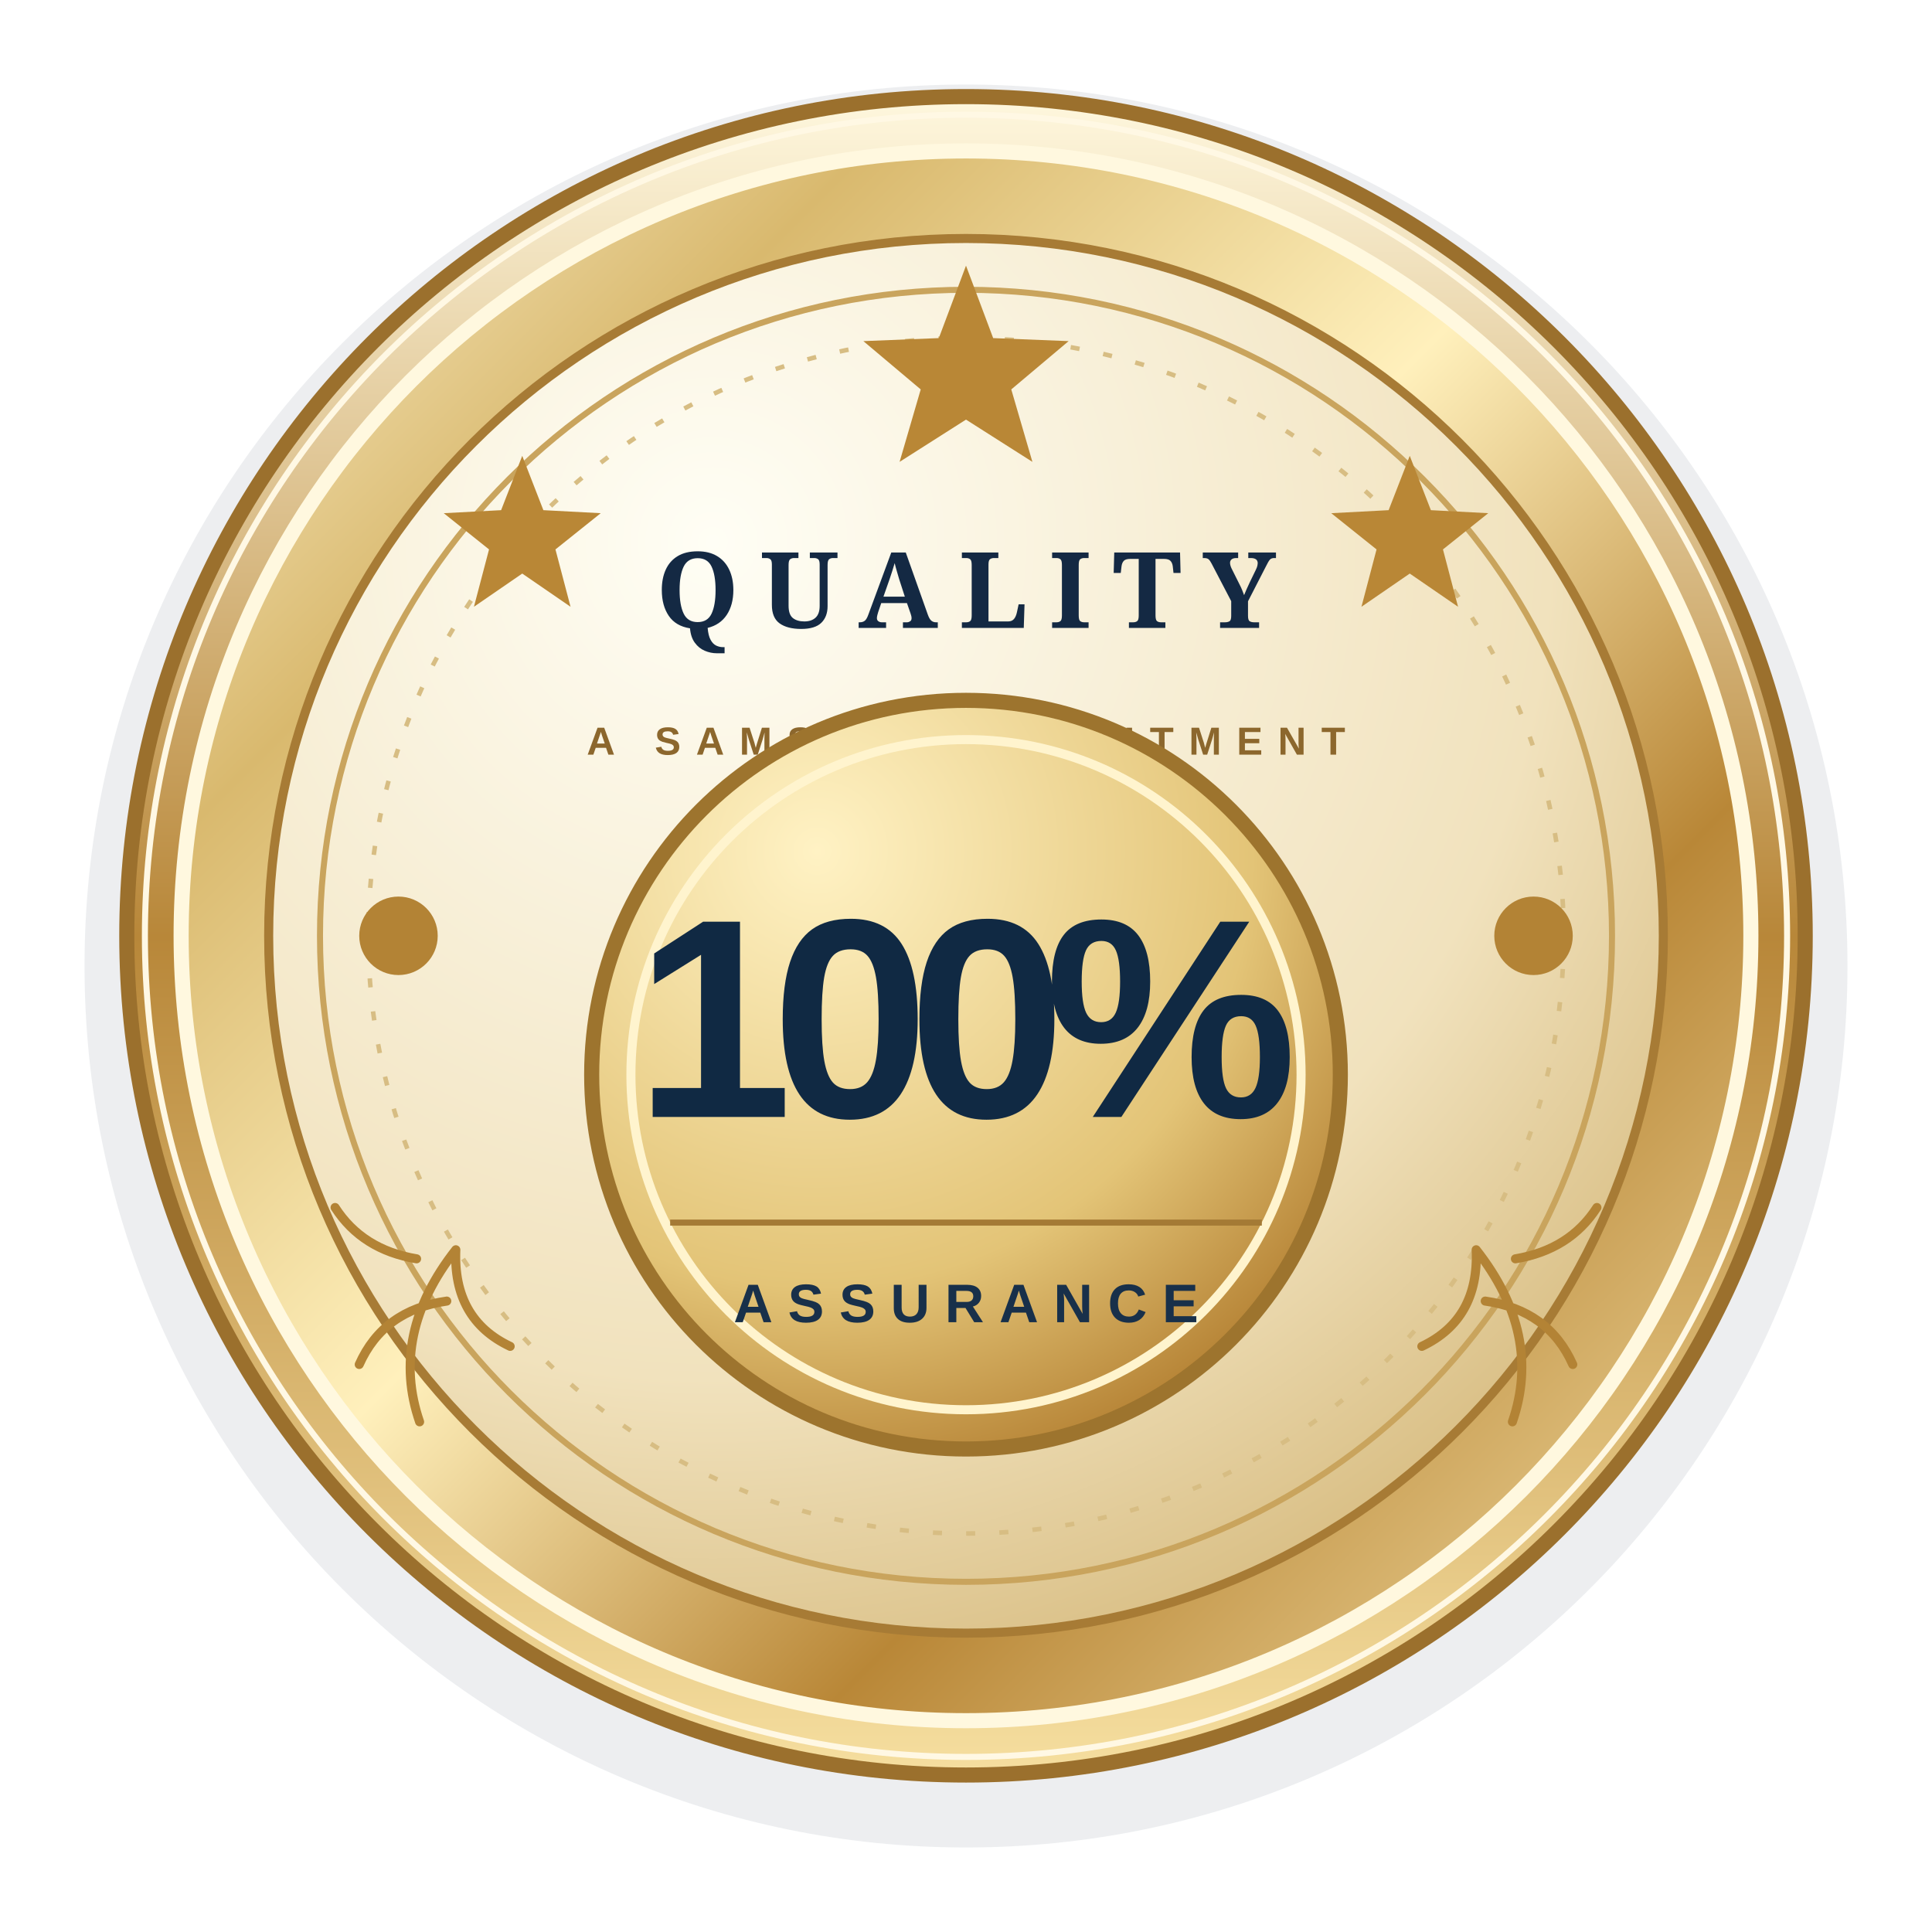
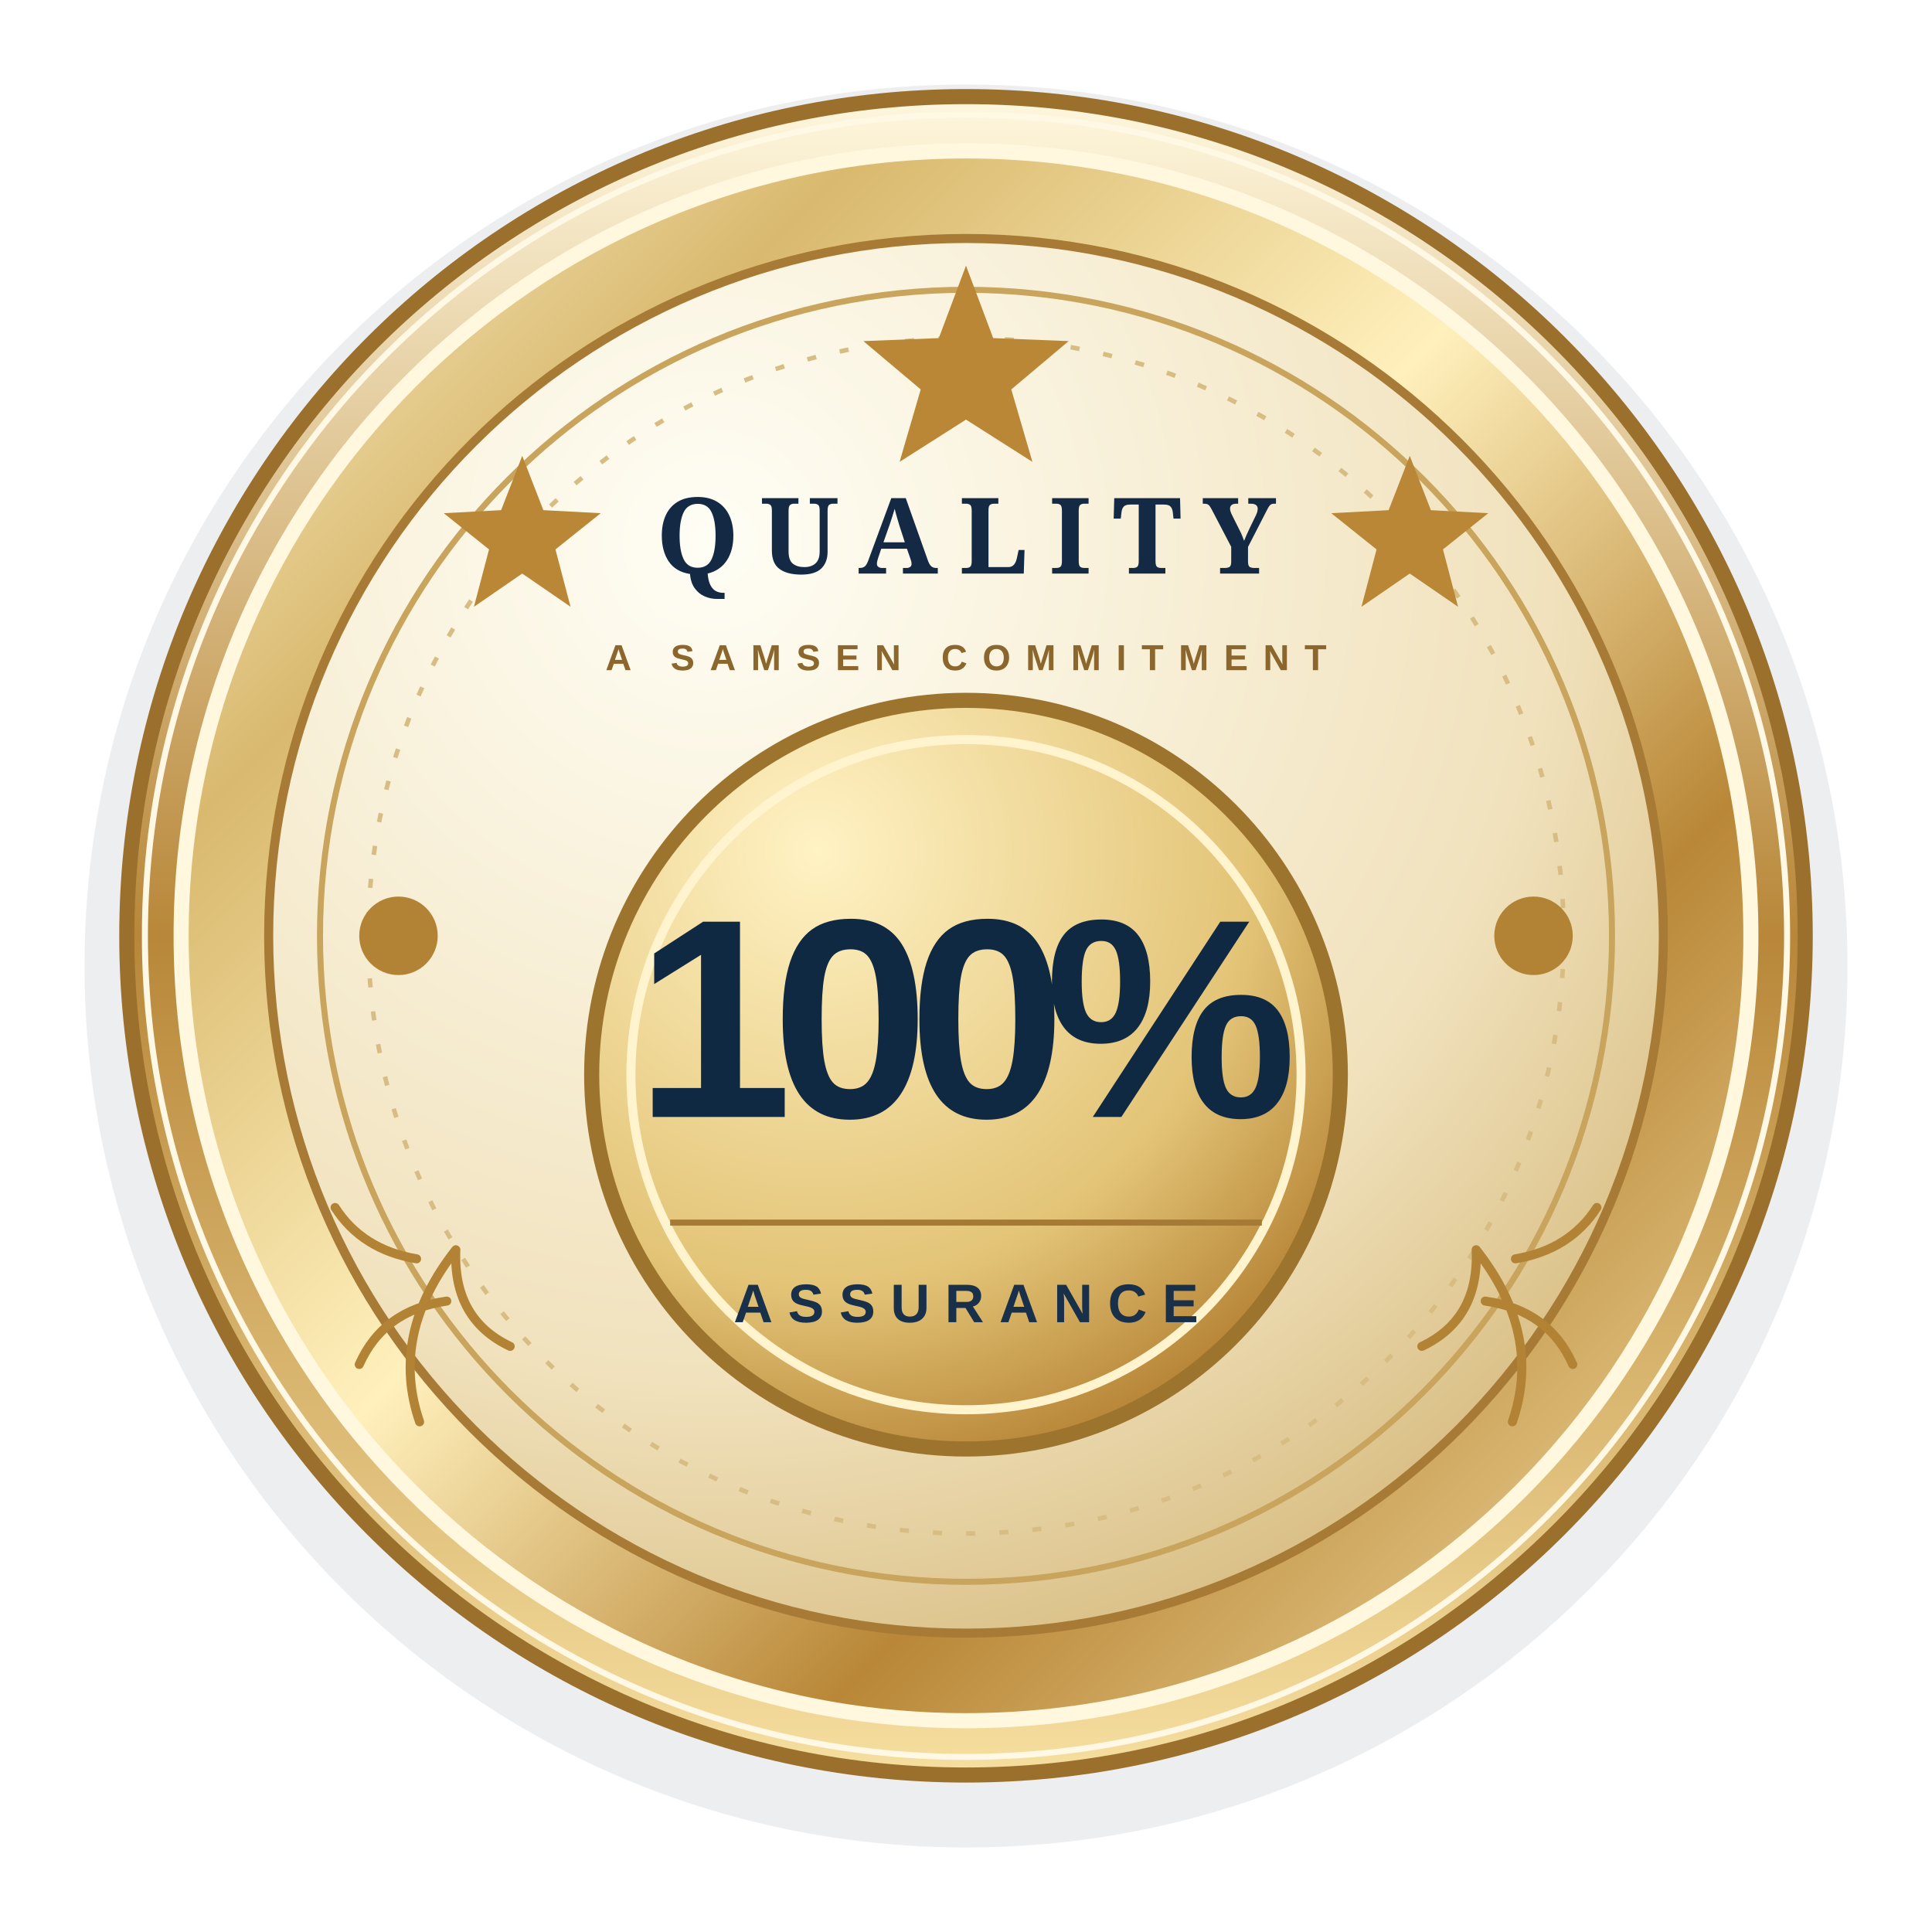
<svg xmlns="http://www.w3.org/2000/svg" viewBox="0 0 640 640" role="img" aria-labelledby="t d">
  <defs>
    <linearGradient id="g" x1="0" y1="0" x2="1" y2="1">
      <stop stop-color="#fff5d5" />
      <stop offset=".22" stop-color="#d9b96e" />
      <stop offset=".46" stop-color="#fff0bc" />
      <stop offset=".7" stop-color="#b98737" />
      <stop offset="1" stop-color="#f8e5ac" />
    </linearGradient>
    <linearGradient id="rim" x1="0" y1="0" x2="0" y2="1">
      <stop stop-color="#fff8df" />
      <stop offset=".5" stop-color="#b88739" />
      <stop offset="1" stop-color="#f6dfa0" />
    </linearGradient>
    <radialGradient id="ivory" cx=".32" cy=".22" r=".85">
      <stop stop-color="#fffef5" />
      <stop offset=".7" stop-color="#f1e2bd" />
      <stop offset="1" stop-color="#d8bd82" />
    </radialGradient>
    <radialGradient id="gold" cx=".3" cy=".2" r=".9">
      <stop stop-color="#fff2c4" />
      <stop offset=".65" stop-color="#e3c477" />
      <stop offset="1" stop-color="#b17c2e" />
    </radialGradient>
  </defs>
  <circle cx="320" cy="320" r="292" fill="#142943" opacity=".08" />
  <circle cx="320" cy="310" r="278" fill="url(#rim)" stroke="#9b702d" stroke-width="5" />
  <circle cx="320" cy="310" r="260" fill="url(#g)" stroke="#fff8df" stroke-width="5" />
  <circle cx="320" cy="310" r="231" fill="url(#ivory)" stroke="#a77b35" stroke-width="3" />
  <circle cx="320" cy="310" r="214" fill="none" stroke="#c9a45d" stroke-width="2" />
  <circle cx="320" cy="310" r="198" fill="none" stroke="#d7bd83" stroke-width="1.5" stroke-dasharray="3 8" />
  <g fill="#b98736">
    <path d="m320 88 9 24 25 1-19 16 7 24-22-14-22 14 7-24-19-16 25-1Z" />
    <path d="m173 151 7 18 19 1-15 12 5 19-16-11-16 11 5-19-15-12 19-1Z" />
    <path d="m467 151 7 18 19 1-15 12 5 19-16-11-16 11 5-19-15-12 19-1Z" />
  </g>
-   <text x="320" y="208" text-anchor="middle" fill="#142943" font-family="Georgia,serif" font-size="35" font-weight="bold" letter-spacing="7">QUALITY</text>
-   <text x="320" y="250" text-anchor="middle" fill="#8c672d" font-family="Arial,sans-serif" font-size="13" font-weight="700" letter-spacing="5">A SAMSEN COMMITMENT</text>
+   <text x="320" y="190" text-anchor="middle" fill="#142943" font-family="Georgia,serif" font-size="35" font-weight="bold" letter-spacing="7">QUALITY</text>
+   <text x="320" y="222" text-anchor="middle" fill="#8c672d" font-family="Arial,sans-serif" font-size="12" font-weight="700" letter-spacing="5">A SAMSEN COMMITMENT</text>
  <circle cx="320" cy="356" r="124" fill="url(#gold)" stroke="#9d742e" stroke-width="5" />
  <circle cx="320" cy="356" r="111" fill="none" stroke="#fff4ce" stroke-width="3" />
  <text x="320" y="370" text-anchor="middle" fill="#102943" font-family="Arial,sans-serif" font-size="94" font-weight="800" letter-spacing="-7">100%</text>
  <path d="M222 405h196" stroke="#a47a35" stroke-width="2" />
  <text x="320" y="438" text-anchor="middle" fill="#18304a" font-family="Arial,sans-serif" font-size="18" font-weight="800" letter-spacing="5">ASSURANCE</text>
  <g fill="#b38335">
    <circle cx="132" cy="310" r="13" />
    <circle cx="508" cy="310" r="13" />
  </g>
  <g fill="none" stroke="#b38335" stroke-width="3" stroke-linecap="round">
    <path d="M151 414q-22 28-12 57m12-57q-1 23 18 32m-21-15q-21 3-29 21m19-35q-18-3-27-17" />
    <path d="M489 414q22 28 12 57m-12-57q1 23-18 32m21-15q21 3 29 21m-19-35q18-3 27-17" />
  </g>
  <circle cx="320" cy="310" r="272" fill="none" stroke="#fff8e4" stroke-width="2" />
</svg>
